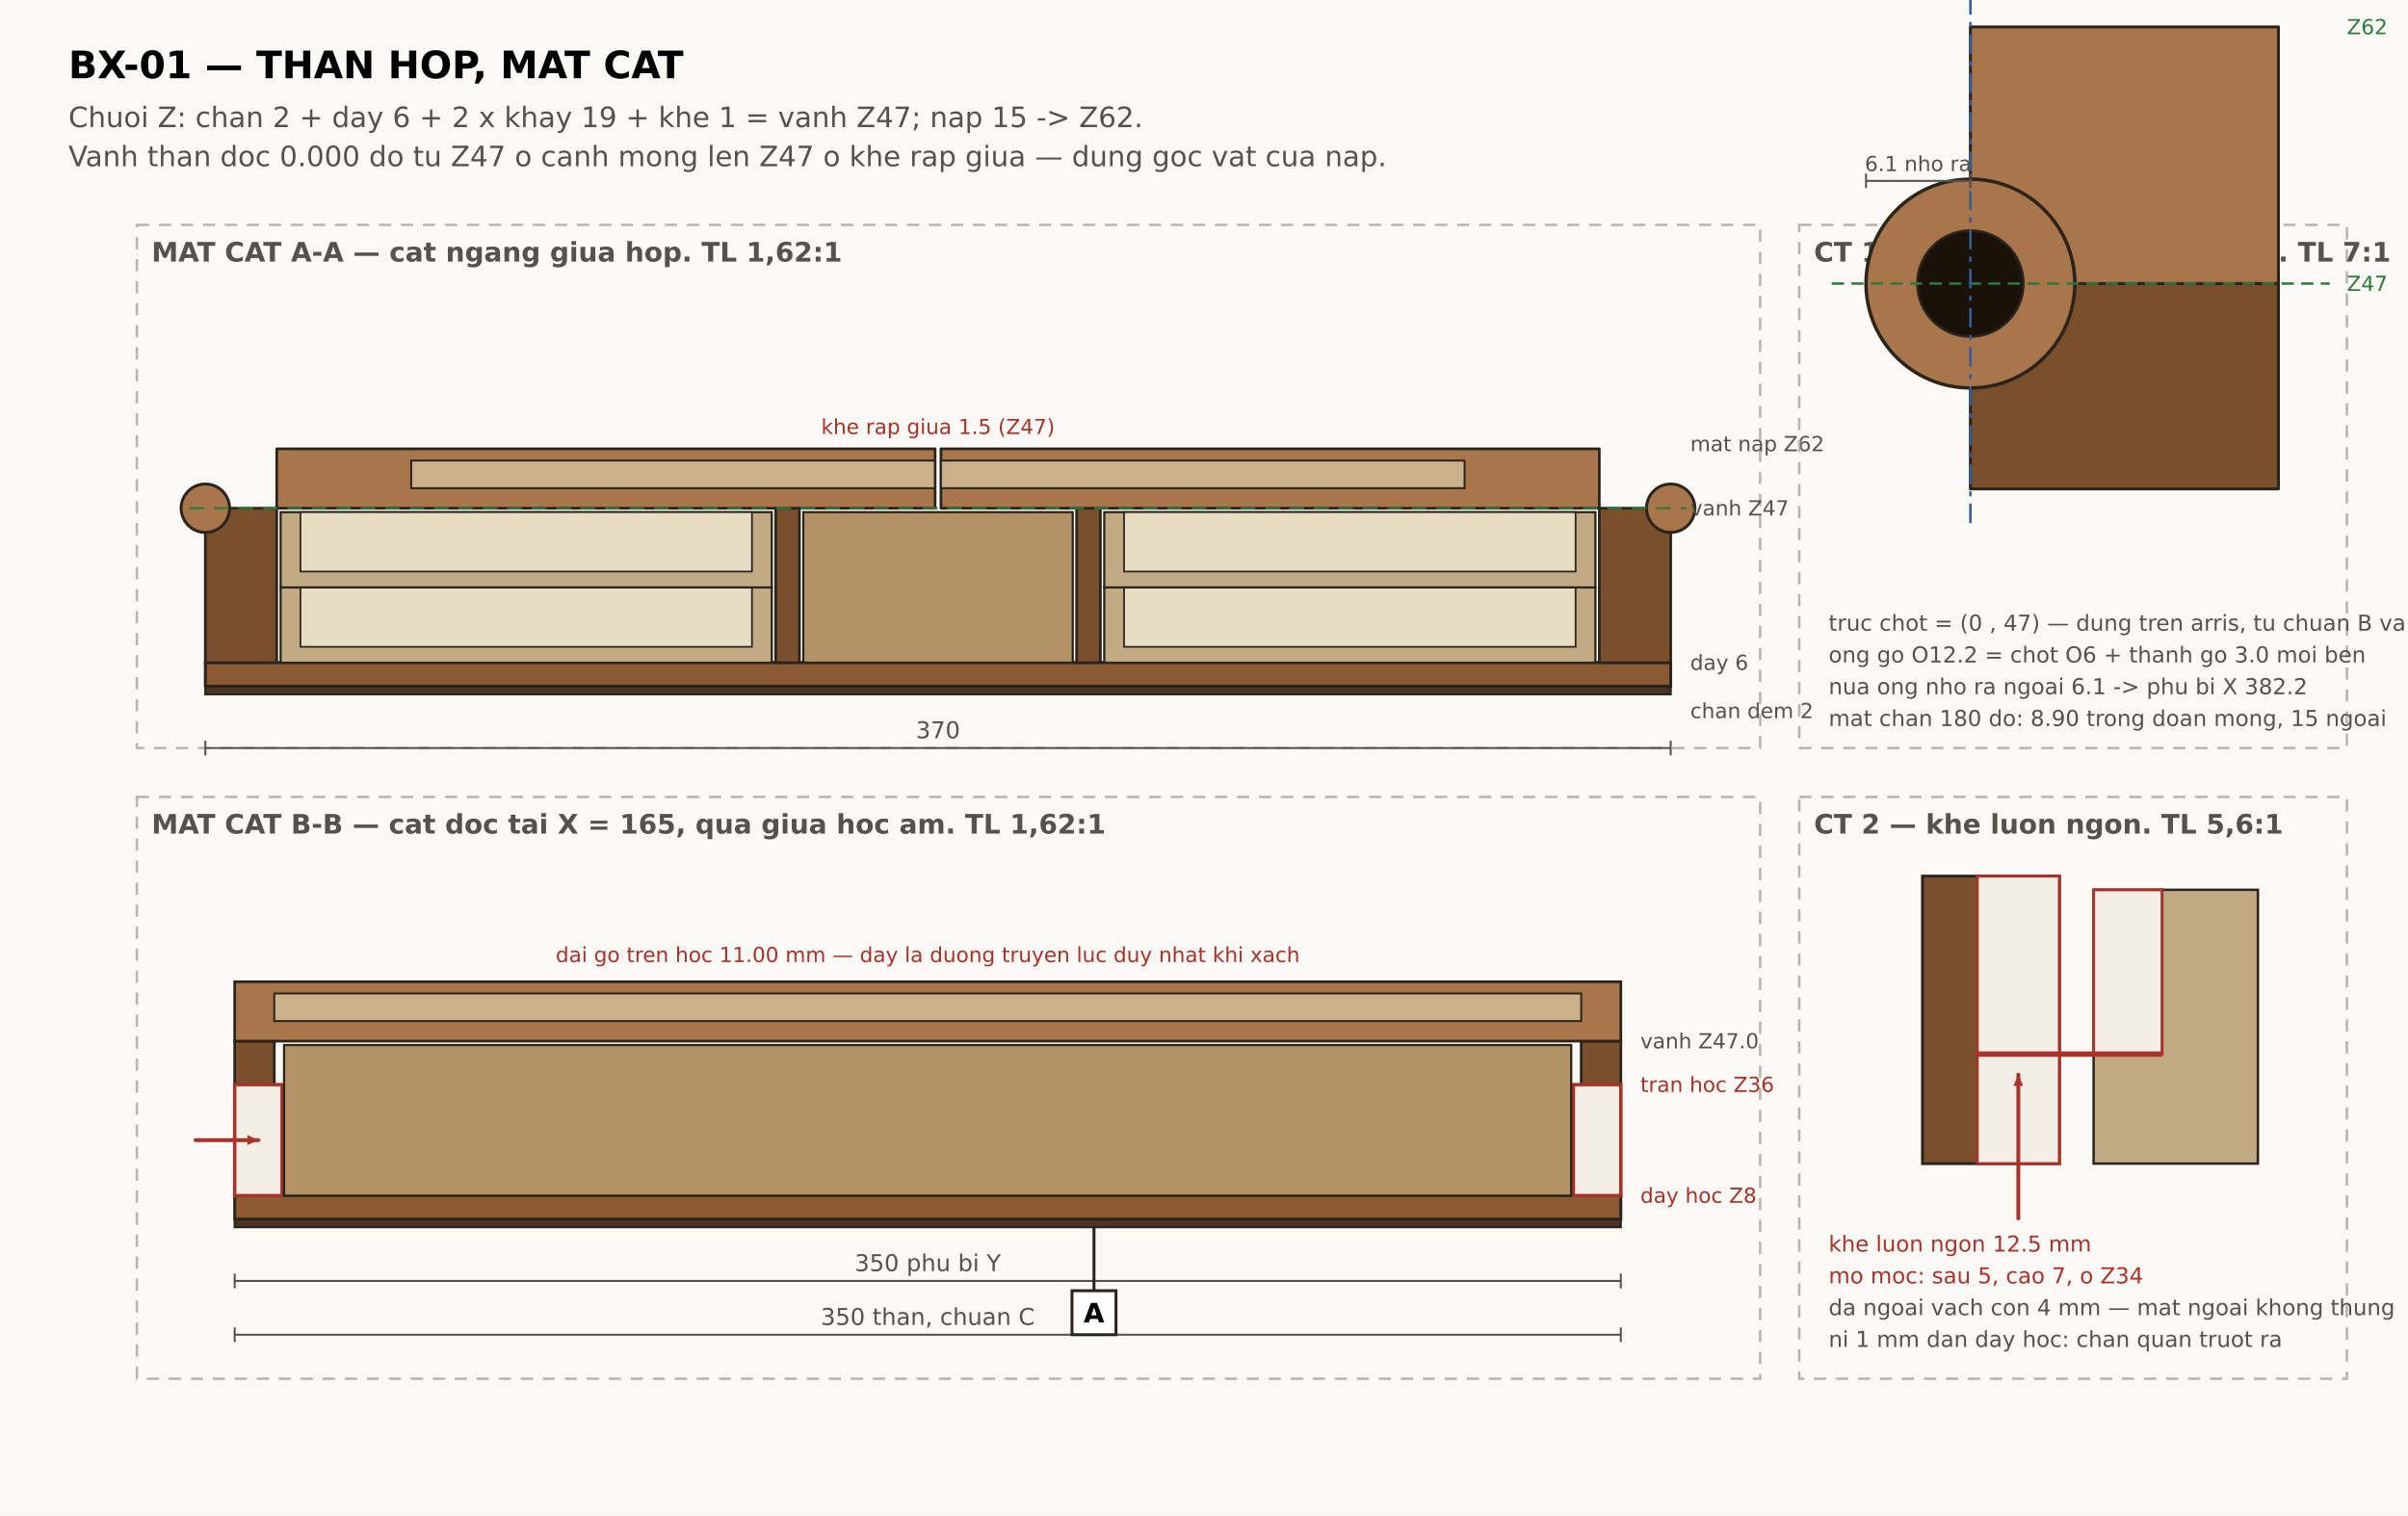
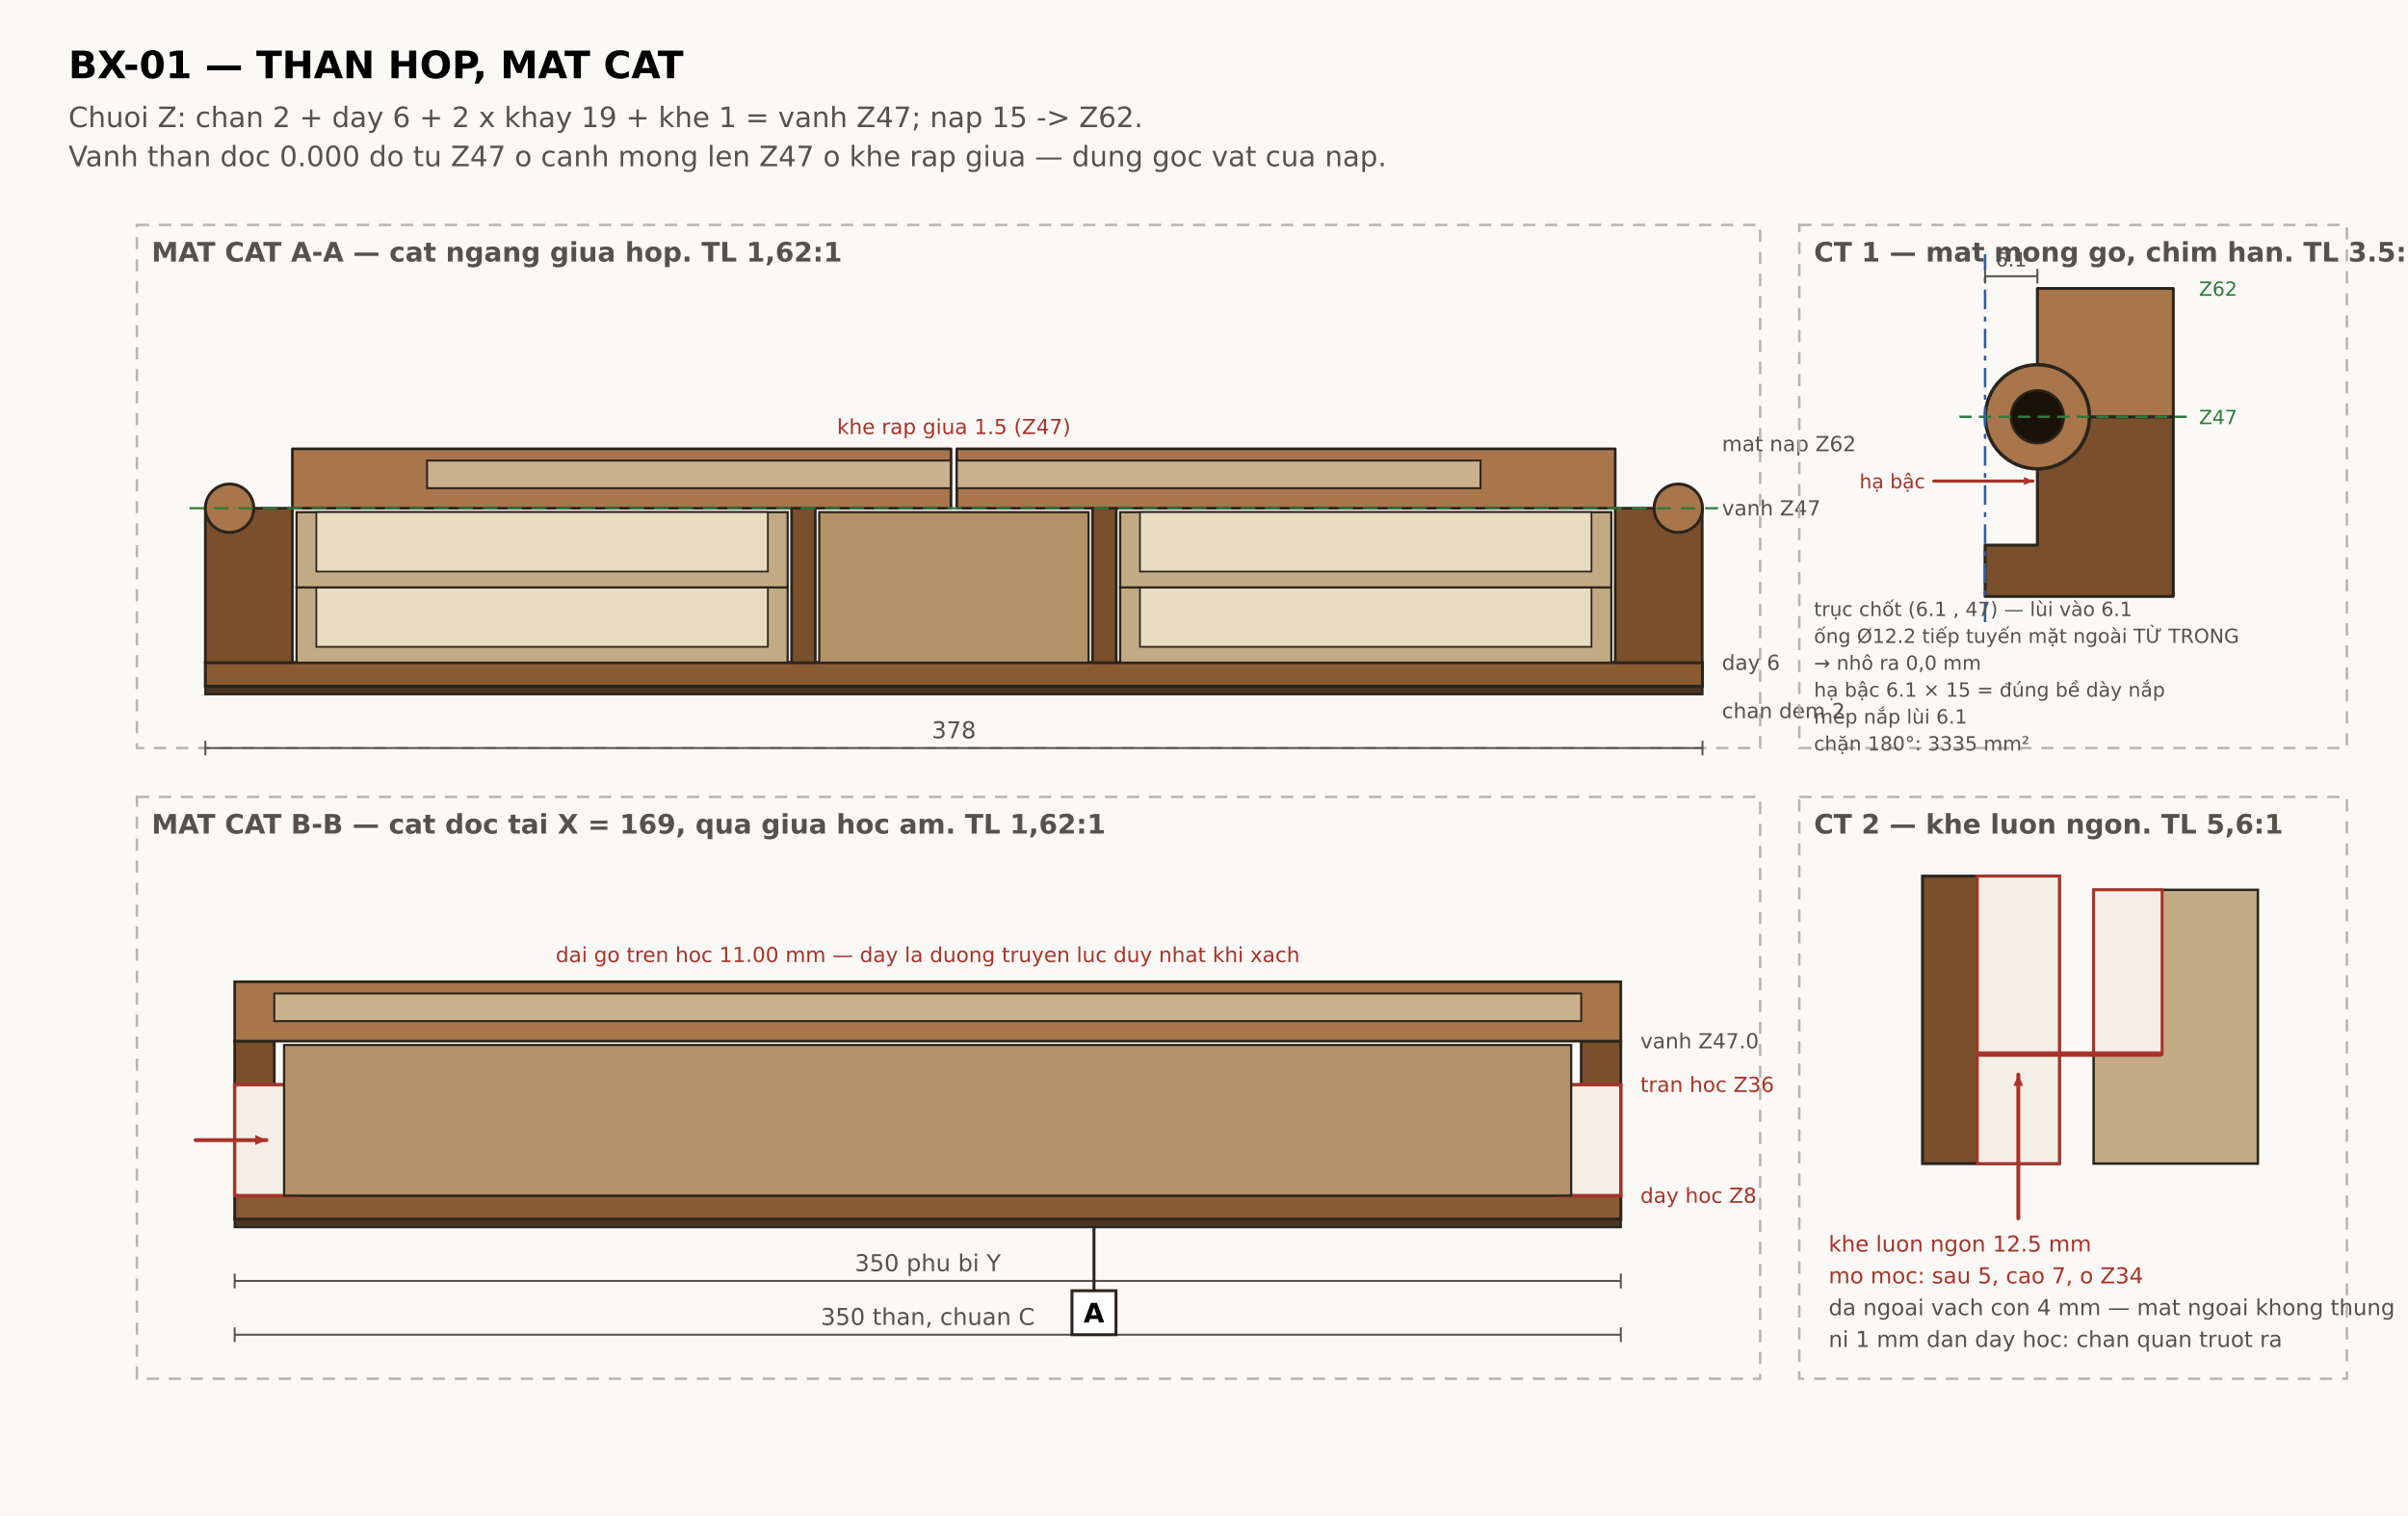
<svg xmlns="http://www.w3.org/2000/svg" width="985" height="620" viewBox="0 0 985 620" font-family="DejaVu Sans" font-size="11.5">
  <rect width="100%" height="100%" fill="#faf9f6" />
  <text x="28" y="32" font-size="15.5" font-weight="bold">BX-01 — THAN HOP, MAT CAT</text>
  <text x="28" y="52" fill="#55524b">Chuoi Z: chan 2 + day 6 + 2 x khay 19 + khe 1 = vanh Z47; nap 15 -&gt; Z62.</text>
  <text x="28" y="68" fill="#55524b">Vanh than doc 0.000 do tu Z47 o canh mong len Z47 o khe rap giua — dung goc vat cua nap.</text>
  <rect x="56" y="92" width="664" height="214" fill="none" stroke="#b8b5ae" stroke-width="1" stroke-dasharray="5,4" />
  <text x="62" y="107" font-size="11" font-weight="bold" fill="#55524b">MAT CAT A-A — cat ngang giua hop.  TL 1,62:1</text>
-   <rect x="84.0" y="280.8" width="599.4" height="3.2" fill="#4a3423" stroke="#2a241c" stroke-width="0.9" />
-   <rect x="84.0" y="271.0" width="599.4" height="9.7" fill="#8a5a33" stroke="#2a241c" stroke-width="1.2" />
-   <rect x="84.0" y="207.9" width="29.2" height="63.2" fill="#7a4f2c" stroke="#2a241c" stroke-width="1.1" />
-   <rect x="654.2" y="207.9" width="29.2" height="63.2" fill="#7a4f2c" stroke="#2a241c" stroke-width="1.1" />
-   <rect x="317.3" y="207.9" width="9.7" height="63.2" fill="#7a4f2c" stroke="#2a241c" stroke-width="1.1" />
-   <rect x="440.4" y="207.9" width="9.7" height="63.2" fill="#7a4f2c" stroke="#2a241c" stroke-width="1.1" />
-   <rect x="114.8" y="240.3" width="200.9" height="30.8" fill="#c2ab84" stroke="#2a241c" stroke-width="0.9" />
-   <rect x="122.9" y="240.3" width="184.7" height="24.3" fill="#e8dcc2" stroke="#2a241c" stroke-width="0.7" />
-   <rect x="114.8" y="209.5" width="200.9" height="30.8" fill="#c2ab84" stroke="#2a241c" stroke-width="0.9" />
-   <rect x="122.9" y="209.5" width="184.7" height="24.3" fill="#e8dcc2" stroke="#2a241c" stroke-width="0.7" />
-   <rect x="451.7" y="240.3" width="200.9" height="30.8" fill="#c2ab84" stroke="#2a241c" stroke-width="0.9" />
-   <rect x="459.8" y="240.3" width="184.7" height="24.3" fill="#e8dcc2" stroke="#2a241c" stroke-width="0.7" />
-   <rect x="451.7" y="209.5" width="200.9" height="30.8" fill="#c2ab84" stroke="#2a241c" stroke-width="0.9" />
-   <rect x="459.8" y="209.5" width="184.7" height="24.3" fill="#e8dcc2" stroke="#2a241c" stroke-width="0.7" />
-   <rect x="328.6" y="209.5" width="110.2" height="61.6" fill="#b39268" stroke="#2a241c" stroke-width="0.9" />
-   <polygon points="113.2,207.9 382.5,207.9 382.5,183.6 113.2,183.6" fill="#a9754a" stroke="#2a241c" stroke-width="1.1" stroke-linejoin="round" />
-   <rect x="168.2" y="188.4" width="214.2" height="11.3" fill="#cbb08c" stroke="#2a241c" stroke-width="0.8" />
-   <polygon points="384.9,207.9 654.2,207.9 654.2,183.6 384.9,183.6" fill="#a9754a" stroke="#2a241c" stroke-width="1.1" stroke-linejoin="round" />
-   <rect x="384.9" y="188.4" width="214.2" height="11.3" fill="#cbb08c" stroke="#2a241c" stroke-width="0.8" />
-   <circle cx="84.0" cy="207.9" r="9.9" fill="#a9754a" stroke="#2a241c" stroke-width="1.2" />
-   <circle cx="683.4" cy="207.9" r="9.9" fill="#a9754a" stroke="#2a241c" stroke-width="1.2" />
-   <path d="M 77.5,207.9 L 689.9,207.9" fill="none" stroke="#2f7a3c" stroke-width="0.9" stroke-dasharray="6,4" />
-   <line x1="84.0" y1="306.0" x2="683.4" y2="306.0" stroke="#55524b" stroke-width="0.8" />
+   <rect x="84.0" y="280.8" width="612.4" height="3.2" fill="#4a3423" stroke="#2a241c" stroke-width="0.9" />
+   <rect x="84.0" y="271.0" width="612.4" height="9.7" fill="#8a5a33" stroke="#2a241c" stroke-width="1.2" />
+   <rect x="84.0" y="207.9" width="35.6" height="63.2" fill="#7a4f2c" stroke="#2a241c" stroke-width="1.1" />
+   <rect x="660.7" y="207.9" width="35.6" height="63.2" fill="#7a4f2c" stroke="#2a241c" stroke-width="1.1" />
+   <rect x="323.8" y="207.9" width="9.7" height="63.2" fill="#7a4f2c" stroke="#2a241c" stroke-width="1.1" />
+   <rect x="446.9" y="207.9" width="9.7" height="63.2" fill="#7a4f2c" stroke="#2a241c" stroke-width="1.1" />
+   <rect x="121.3" y="240.3" width="200.9" height="30.8" fill="#c2ab84" stroke="#2a241c" stroke-width="0.9" />
+   <rect x="129.4" y="240.3" width="184.7" height="24.3" fill="#e8dcc2" stroke="#2a241c" stroke-width="0.7" />
+   <rect x="121.3" y="209.5" width="200.9" height="30.8" fill="#c2ab84" stroke="#2a241c" stroke-width="0.9" />
+   <rect x="129.4" y="209.5" width="184.7" height="24.3" fill="#e8dcc2" stroke="#2a241c" stroke-width="0.7" />
+   <rect x="458.2" y="240.3" width="200.9" height="30.8" fill="#c2ab84" stroke="#2a241c" stroke-width="0.9" />
+   <rect x="466.3" y="240.3" width="184.7" height="24.3" fill="#e8dcc2" stroke="#2a241c" stroke-width="0.7" />
+   <rect x="458.2" y="209.5" width="200.9" height="30.8" fill="#c2ab84" stroke="#2a241c" stroke-width="0.9" />
+   <rect x="466.3" y="209.5" width="184.7" height="24.3" fill="#e8dcc2" stroke="#2a241c" stroke-width="0.7" />
+   <rect x="335.1" y="209.5" width="110.2" height="61.6" fill="#b39268" stroke="#2a241c" stroke-width="0.9" />
+   <polygon points="119.6,207.9 389.0,207.9 389.0,183.6 119.6,183.6" fill="#a9754a" stroke="#2a241c" stroke-width="1.1" stroke-linejoin="round" />
+   <rect x="174.7" y="188.4" width="214.2" height="11.3" fill="#cbb08c" stroke="#2a241c" stroke-width="0.8" />
+   <polygon points="391.4,207.9 660.7,207.9 660.7,183.6 391.4,183.6" fill="#a9754a" stroke="#2a241c" stroke-width="1.1" stroke-linejoin="round" />
+   <rect x="391.4" y="188.4" width="214.2" height="11.3" fill="#cbb08c" stroke="#2a241c" stroke-width="0.8" />
+   <circle cx="93.9" cy="207.9" r="9.9" fill="#a9754a" stroke="#2a241c" stroke-width="1.2" />
+   <circle cx="686.5" cy="207.9" r="9.9" fill="#a9754a" stroke="#2a241c" stroke-width="1.2" />
+   <path d="M 77.5,207.9 L 702.8,207.9" fill="none" stroke="#2f7a3c" stroke-width="0.9" stroke-dasharray="6,4" />
+   <line x1="84.0" y1="306.0" x2="696.4" y2="306.0" stroke="#55524b" stroke-width="0.8" />
  <line x1="84.0" y1="303.0" x2="84.0" y2="309.0" stroke="#55524b" stroke-width="0.8" />
-   <line x1="683.4" y1="303.0" x2="683.4" y2="309.0" stroke="#55524b" stroke-width="0.8" />
-   <text x="383.7" y="302.0" text-anchor="middle" font-size="9.5" fill="#55524b">370</text>
-   <text x="691.4" y="293.76" font-size="8.5" fill="#55524b">chan dem 2</text>
-   <text x="691.4" y="274.04" font-size="8.5" fill="#55524b">day 6</text>
-   <text x="691.4" y="210.86" font-size="8.5" fill="#55524b">vanh Z47</text>
-   <text x="691.4" y="184.56" font-size="8.5" fill="#55524b">mat nap Z62</text>
-   <text x="383.7" y="177.56" font-size="8.5" fill="#a8332a" text-anchor="middle">khe rap giua 1.5  (Z47)</text>
+   <line x1="696.4" y1="303.0" x2="696.4" y2="309.0" stroke="#55524b" stroke-width="0.8" />
+   <text x="390.2" y="302.0" text-anchor="middle" font-size="9.5" fill="#55524b">378</text>
+   <text x="704.36" y="293.76" font-size="8.5" fill="#55524b">chan dem 2</text>
+   <text x="704.36" y="274.04" font-size="8.5" fill="#55524b">day 6</text>
+   <text x="704.36" y="210.86" font-size="8.5" fill="#55524b">vanh Z47</text>
+   <text x="704.36" y="184.56" font-size="8.5" fill="#55524b">mat nap Z62</text>
+   <text x="390.18" y="177.56" font-size="8.5" fill="#a8332a" text-anchor="middle">khe rap giua 1.5  (Z47)</text>
  <rect x="56" y="326" width="664" height="238" fill="none" stroke="#b8b5ae" stroke-width="1" stroke-dasharray="5,4" />
-   <text x="62" y="341" font-size="11" font-weight="bold" fill="#55524b">MAT CAT B-B — cat doc tai X = 165, qua giua hoc am.  TL 1,62:1</text>
+   <text x="62" y="341" font-size="11" font-weight="bold" fill="#55524b">MAT CAT B-B — cat doc tai X = 169, qua giua hoc am.  TL 1,62:1</text>
  <rect x="96.0" y="498.8" width="567.0" height="3.2" fill="#4a3423" stroke="#2a241c" stroke-width="0.9" />
  <rect x="96.0" y="489.0" width="567.0" height="9.7" fill="#8a5a33" stroke="#2a241c" stroke-width="1.2" />
  <rect x="96.0" y="425.9" width="16.2" height="63.2" fill="#7a4f2c" stroke="#2a241c" stroke-width="1.1" />
  <rect x="646.8" y="425.9" width="16.2" height="63.2" fill="#7a4f2c" stroke="#2a241c" stroke-width="1.1" />
-   <rect x="96.0" y="443.7" width="19.4" height="45.4" fill="#f4efe6" stroke="#a8332a" stroke-width="1.4" />
-   <rect x="643.6" y="443.7" width="19.4" height="45.4" fill="#f4efe6" stroke="#a8332a" stroke-width="1.4" />
+   <rect x="96.0" y="443.7" width="25.9" height="45.4" fill="#f4efe6" stroke="#a8332a" stroke-width="1.4" />
+   <rect x="637.1" y="443.7" width="25.9" height="45.4" fill="#f4efe6" stroke="#a8332a" stroke-width="1.4" />
  <rect x="116.2" y="427.5" width="526.5" height="61.6" fill="#b39268" stroke="#2a241c" stroke-width="0.9" />
  <rect x="96.0" y="401.6" width="567.0" height="24.3" fill="#a9754a" stroke="#2a241c" stroke-width="1.1" />
  <rect x="112.2" y="406.4" width="534.6" height="11.3" fill="#cbb08c" stroke="#2a241c" stroke-width="0.8" />
  <line x1="96.0" y1="524.0" x2="663.0" y2="524.0" stroke="#55524b" stroke-width="0.8" />
  <line x1="96.0" y1="521.0" x2="96.0" y2="527.0" stroke="#55524b" stroke-width="0.8" />
  <line x1="663.0" y1="521.0" x2="663.0" y2="527.0" stroke="#55524b" stroke-width="0.8" />
  <text x="379.5" y="520.0" text-anchor="middle" font-size="9.5" fill="#55524b">350  phu bi Y</text>
  <line x1="96.0" y1="546.0" x2="663.0" y2="546.0" stroke="#55524b" stroke-width="0.8" />
  <line x1="96.0" y1="543.0" x2="96.0" y2="549.0" stroke="#55524b" stroke-width="0.8" />
  <line x1="663.0" y1="543.0" x2="663.0" y2="549.0" stroke="#55524b" stroke-width="0.8" />
  <text x="379.5" y="542.0" text-anchor="middle" font-size="9.5" fill="#55524b">350  than, chuan C</text>
  <text x="671.0" y="492.04" font-size="8.5" fill="#a8332a">day hoc Z8</text>
  <text x="671.0" y="446.68" font-size="8.5" fill="#a8332a">tran hoc Z36</text>
  <text x="671.0" y="428.86" font-size="8.5" fill="#55524b">vanh Z47.0</text>
-   <line x1="80.0" y1="466.4" x2="105.7" y2="466.4" stroke="#a8332a" stroke-width="1.6" stroke-linecap="round" />
-   <polygon points="105.7,466.4 101.2,468.4 101.2,464.3" fill="#a8332a" />
+   <line x1="80.0" y1="466.4" x2="109.0" y2="466.4" stroke="#a8332a" stroke-width="1.6" stroke-linecap="round" />
+   <polygon points="109.0,466.4 104.4,468.4 104.4,464.3" fill="#a8332a" />
  <text x="379.5" y="393.56" font-size="8.5" fill="#a8332a" text-anchor="middle">dai go tren hoc 11.00 mm — day la duong truyen luc duy nhat khi xach</text>
  <line x1="447.5" y1="502.0" x2="447.5" y2="528.0" stroke="#2a241c" stroke-width="1.2" />
  <rect x="438.5" y="528.0" width="18" height="18" fill="#fff" stroke="#2a241c" stroke-width="1.2" />
  <text x="447.5" y="541.0" text-anchor="middle" font-size="11" font-weight="bold">A</text>
  <rect x="736" y="92" width="224" height="214" fill="none" stroke="#b8b5ae" stroke-width="1" stroke-dasharray="5,4" />
-   <text x="742" y="107" font-size="11" font-weight="bold" fill="#55524b">CT 1 — mat mong go tren arris.  TL 7:1</text>
-   <polygon points="806.0,200.0 806.0,158.7 806.0,158.7 809.4,158.6 812.7,158.2 816.0,157.5 819.2,156.6 822.3,155.4 825.4,154.0 828.3,152.4 831.1,150.5 833.7,148.5 836.2,146.2 838.5,143.7 840.5,141.1 842.4,138.3 844.0,135.4 845.4,132.3 846.6,129.2 847.5,126.0 848.2,122.7 848.6,119.4 848.7,116.0 932.0,116.0 932.0,200.0" fill="#7a4f2c" stroke="#2a241c" stroke-width="1.2" stroke-linejoin="round" />
-   <polygon points="806.0,73.3 806.0,73.3 809.4,73.4 812.7,73.8 816.0,74.5 819.2,75.4 822.3,76.6 825.4,78.0 828.3,79.6 831.1,81.5 833.7,83.5 836.2,85.8 838.5,88.3 840.5,90.9 842.4,93.7 844.0,96.6 845.4,99.7 846.6,102.8 847.5,106.0 848.2,109.3 848.6,112.6 848.7,116.0 932.0,116.0 932.0,11.0 806.0,11.0" fill="#a9754a" stroke="#2a241c" stroke-width="1.2" stroke-linejoin="round" />
-   <circle cx="806.0" cy="116.0" r="42.7" fill="#a9754a" stroke="#2a241c" stroke-width="1.4" />
-   <circle cx="806.0" cy="116.0" r="21.7" fill="#1a1208" stroke="#2a241c" stroke-width="1.0" />
-   <path d="M 749.3,116.0 L 953.0,116.0" fill="none" stroke="#2f7a3c" stroke-width="1.0" stroke-dasharray="5,3" />
-   <path d="M 806.0,214.0 L 806.0,-10.0" fill="none" stroke="#2f5d9e" stroke-width="1.0" stroke-dasharray="8,3,2,3" />
-   <text x="960.0" y="119.0" font-size="8.5" fill="#2f7a3c">Z47</text>
-   <text x="960.0" y="14.0" font-size="8.5" fill="#2f7a3c">Z62</text>
-   <line x1="763.3" y1="74.0" x2="806.0" y2="74.0" stroke="#55524b" stroke-width="0.8" />
-   <line x1="763.3" y1="71.0" x2="763.3" y2="77.0" stroke="#55524b" stroke-width="0.8" />
-   <line x1="806.0" y1="71.0" x2="806.0" y2="77.0" stroke="#55524b" stroke-width="0.8" />
-   <text x="784.6" y="70.0" text-anchor="middle" font-size="8.5" fill="#55524b">6.1 nho ra</text>
-   <text x="748" y="258" font-size="9" fill="#55524b">truc chot = (0 , 47) — dung tren arris, tu chuan B va A</text>
-   <text x="748" y="271" font-size="9" fill="#55524b">ong go O12.2 = chot O6 + thanh go 3.0 moi ben</text>
-   <text x="748" y="284" font-size="9" fill="#55524b">nua ong nho ra ngoai 6.1 -&gt; phu bi X 382.2</text>
-   <text x="748" y="297" font-size="9" fill="#55524b">mat chan 180 do: 8.90 trong doan mong, 15 ngoai</text>
+   <text x="742" y="107" font-size="11" font-weight="bold" fill="#55524b">CT 1 — mat mong go, chim han.  TL 3.5:1</text>
+   <polygon points="812.0,244.0 812.0,223.0 833.4,223.0 833.4,191.8 833.4,191.8 835.0,191.8 836.7,191.6 838.3,191.3 839.9,190.8 841.5,190.2 843.0,189.5 844.5,188.7 845.9,187.8 847.2,186.7 848.4,185.6 849.6,184.4 850.6,183.0 851.6,181.7 852.4,180.2 853.1,178.7 853.7,177.1 854.1,175.5 854.4,173.8 854.6,172.2 854.7,170.5 889.0,170.5 889.0,244.0" fill="#7a4f2c" stroke="#2a241c" stroke-width="1.2" stroke-linejoin="round" />
+   <polygon points="833.4,149.2 833.4,149.2 835.0,149.2 836.7,149.4 838.3,149.7 839.9,150.2 841.5,150.8 843.0,151.5 844.5,152.3 845.9,153.2 847.2,154.3 848.4,155.4 849.6,156.6 850.6,158.0 851.6,159.3 852.4,160.8 853.1,162.3 853.7,163.9 854.1,165.5 854.4,167.2 854.6,168.8 854.7,170.5 889.0,170.5 889.0,118.0 833.4,118.0" fill="#a9754a" stroke="#2a241c" stroke-width="1.2" stroke-linejoin="round" />
+   <circle cx="833.4" cy="170.5" r="21.3" fill="#a9754a" stroke="#2a241c" stroke-width="1.4" />
+   <circle cx="833.4" cy="170.5" r="10.8" fill="#1a1208" stroke="#2a241c" stroke-width="1.0" />
+   <path d="M 801.5,170.5 L 896.0,170.5" fill="none" stroke="#2f7a3c" stroke-width="1.0" stroke-dasharray="5,3" />
+   <path d="M 812.0,254.5 L 812.0,104.0" fill="none" stroke="#2f5d9e" stroke-width="1.0" stroke-dasharray="8,3,2,3" />
+   <text x="899.5" y="173.5" font-size="8" fill="#2f7a3c">Z47</text>
+   <text x="899.5" y="121.0" font-size="8" fill="#2f7a3c">Z62</text>
+   <line x1="812.0" y1="113.0" x2="833.4" y2="113.0" stroke="#55524b" stroke-width="0.8" />
+   <line x1="812.0" y1="110.0" x2="812.0" y2="116.0" stroke="#55524b" stroke-width="0.8" />
+   <line x1="833.4" y1="110.0" x2="833.4" y2="116.0" stroke="#55524b" stroke-width="0.8" />
+   <text x="822.7" y="109.0" text-anchor="middle" font-size="8" fill="#55524b">6.1</text>
+   <line x1="791.0" y1="196.8" x2="831.6" y2="196.8" stroke="#a8332a" stroke-width="1.3" stroke-linecap="round" />
+   <polygon points="831.6,196.8 827.9,198.4 827.9,195.1" fill="#a8332a" />
+   <text x="787.5" y="199.75" text-anchor="end" font-size="8" fill="#a8332a">hạ bậc</text>
+   <text x="742" y="252" font-size="8" fill="#55524b">trục chốt (6.1 , 47) — lùi vào 6.1</text>
+   <text x="742" y="263" font-size="8" fill="#55524b">ống Ø12.2 tiếp tuyến mặt ngoài TỪ TRONG</text>
+   <text x="742" y="274" font-size="8" fill="#55524b">→ nhô ra 0,0 mm</text>
+   <text x="742" y="285" font-size="8" fill="#55524b">hạ bậc 6.1 × 15 = đúng bề dày nắp</text>
+   <text x="742" y="296" font-size="8" fill="#55524b">mép nắp lùi 6.1</text>
+   <text x="742" y="307" font-size="8" fill="#55524b">chặn 180°: 3335 mm²</text>
  <rect x="736" y="326" width="224" height="238" fill="none" stroke="#b8b5ae" stroke-width="1" stroke-dasharray="5,4" />
  <text x="742" y="341" font-size="11" font-weight="bold" fill="#55524b">CT 2 — khe luon ngon.  TL 5,6:1</text>
  <rect x="786.4" y="358.4" width="56.0" height="117.6" fill="#7a4f2c" stroke="#2a241c" stroke-width="1.2" />
  <rect x="808.8" y="358.4" width="33.6" height="117.6" fill="#f4efe6" stroke="#a8332a" stroke-width="1.2" />
  <rect x="856.4" y="364.0" width="67.2" height="112.0" fill="#c2ab84" stroke="#2a241c" stroke-width="1.0" />
  <rect x="856.4" y="364.0" width="28.0" height="67.2" fill="#f4efe6" stroke="#a8332a" stroke-width="1.2" />
  <path d="M 808.8,431.2 L 884.4,431.2" fill="none" stroke="#a8332a" stroke-width="2.2" />
  <line x1="825.6" y1="498.4" x2="825.6" y2="439.6" stroke="#a8332a" stroke-width="1.6" stroke-linecap="round" />
  <polygon points="825.6,439.6 827.6,444.2 823.6,444.2" fill="#a8332a" />
  <text x="748" y="512" font-size="9" fill="#a8332a">khe luon ngon 12.5 mm</text>
  <text x="748" y="525" font-size="9" fill="#a8332a">mo moc: sau 5, cao 7, o Z34</text>
  <text x="748" y="538" font-size="9" fill="#55524b">da ngoai vach con 4 mm — mat ngoai khong thung</text>
  <text x="748" y="551" font-size="9" fill="#55524b">ni 1 mm dan day hoc: chan quan truot ra</text>
</svg>
